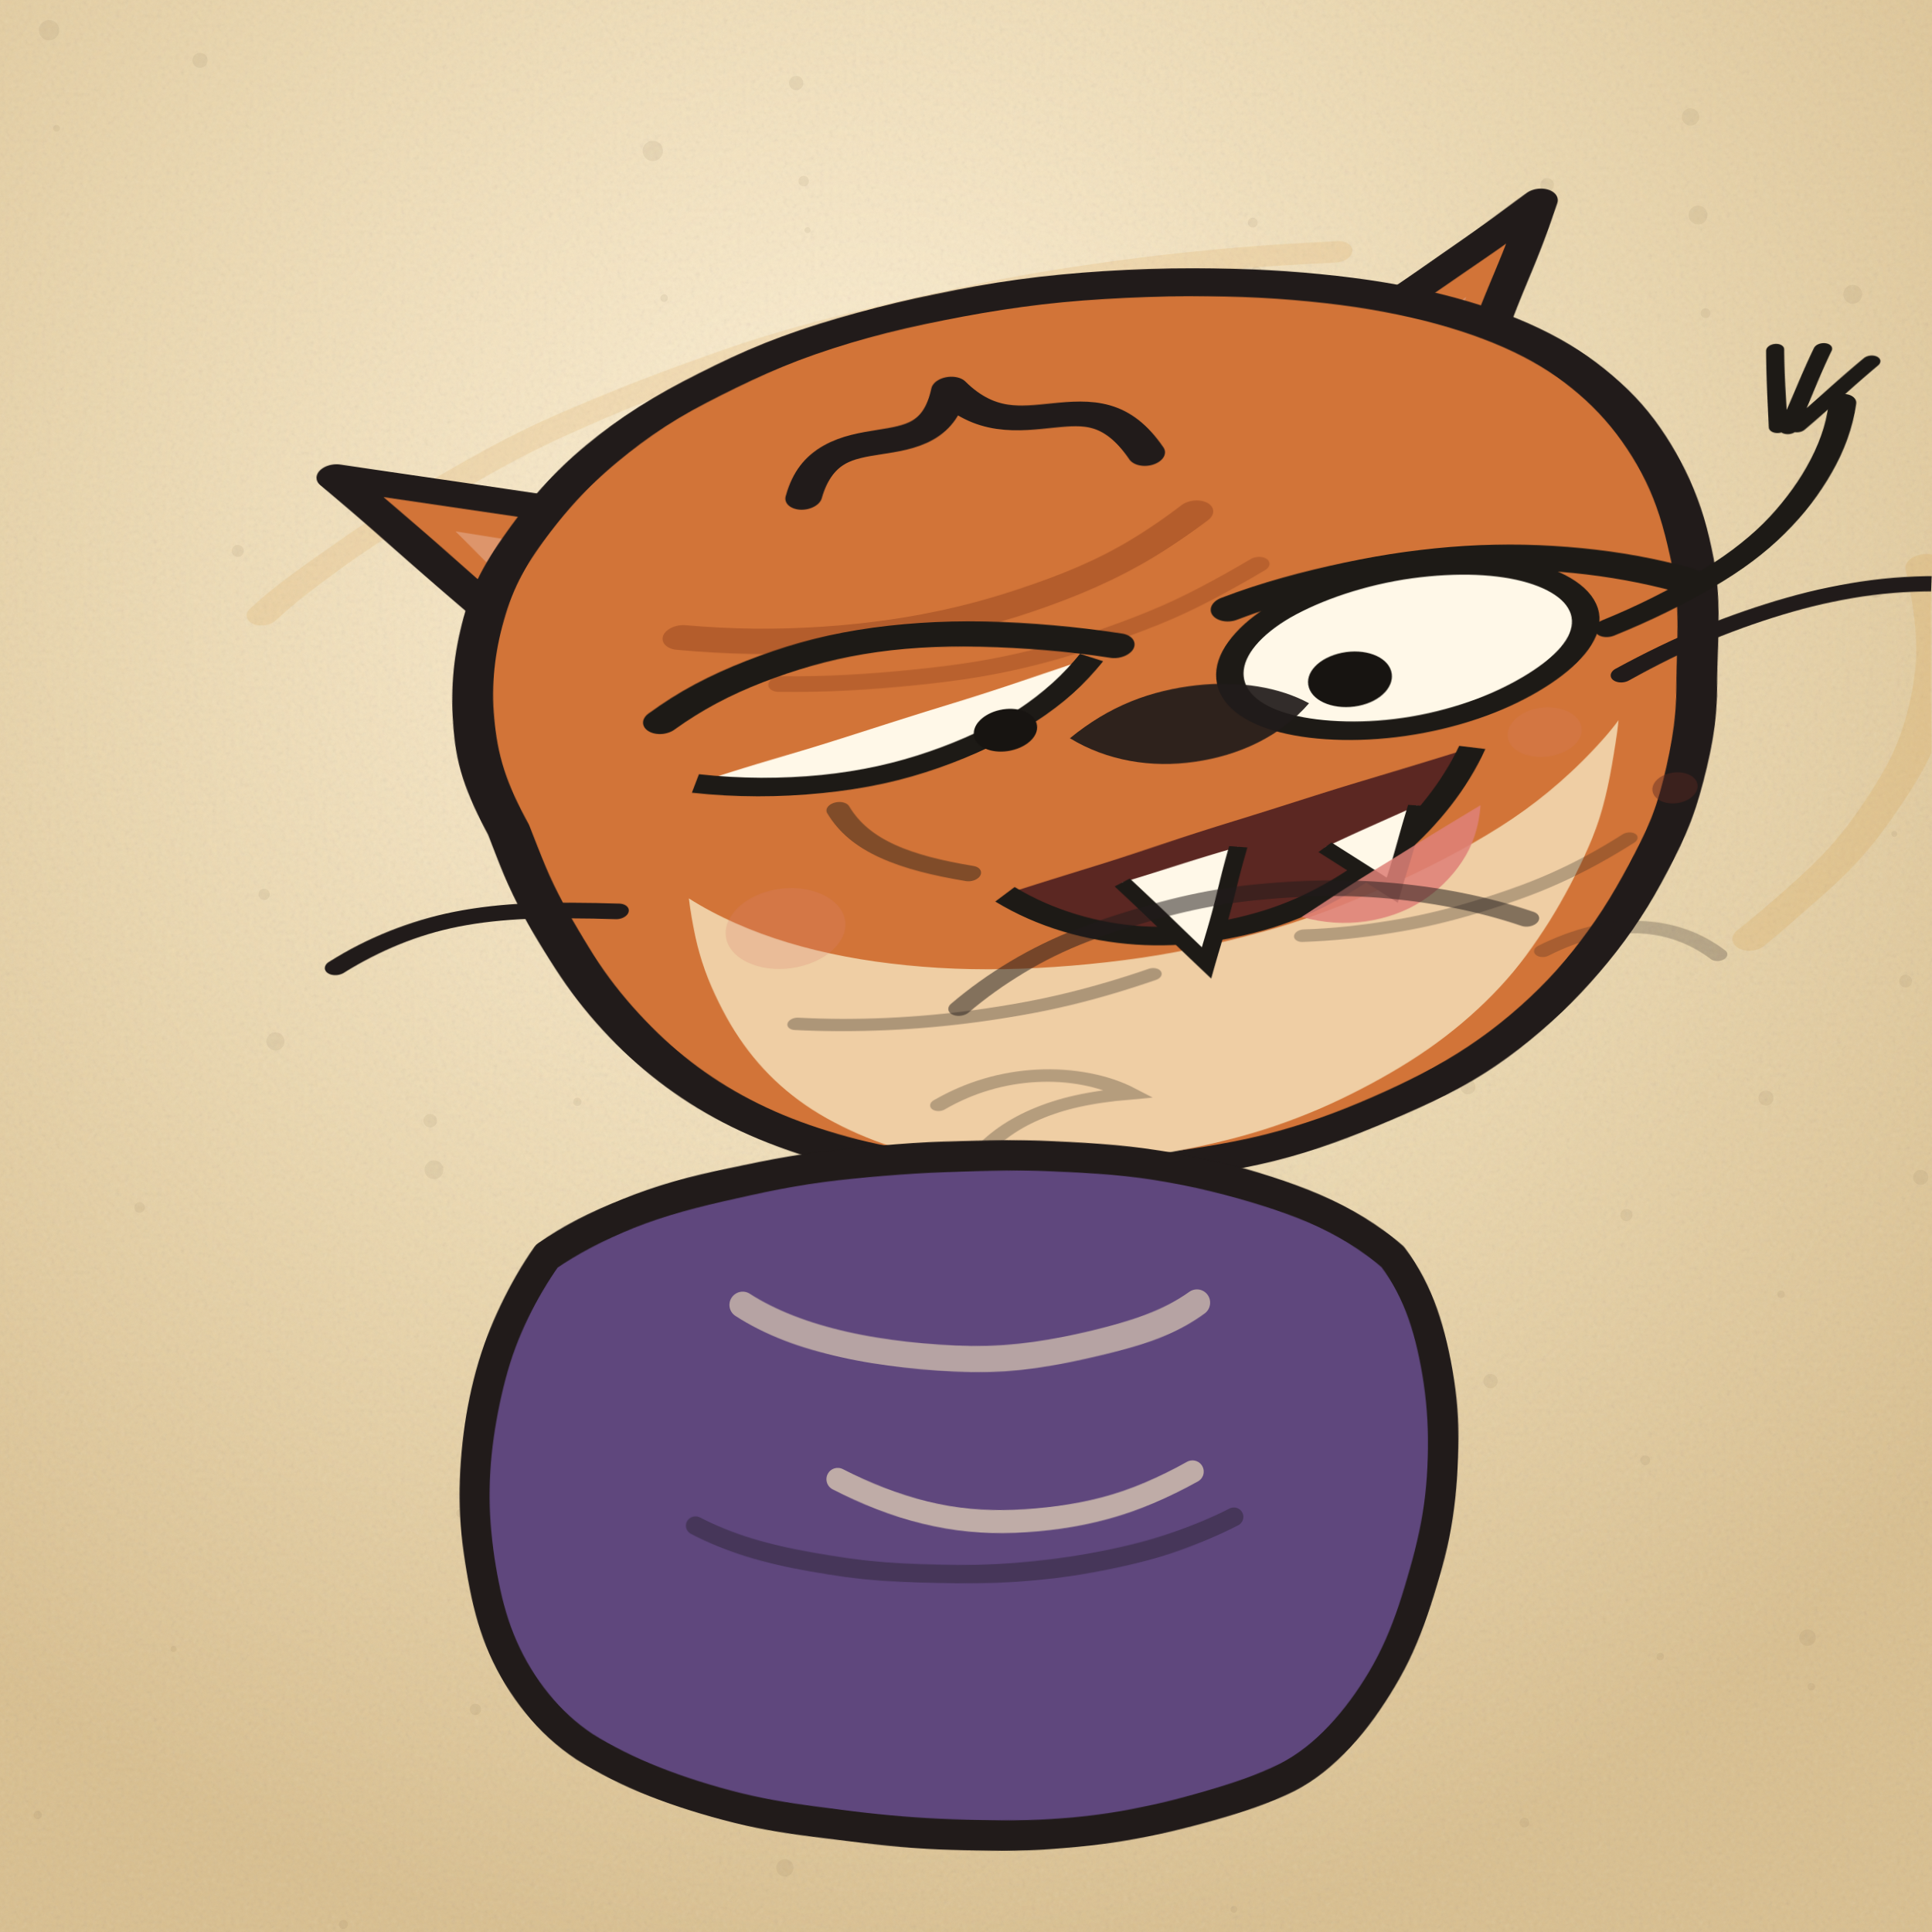
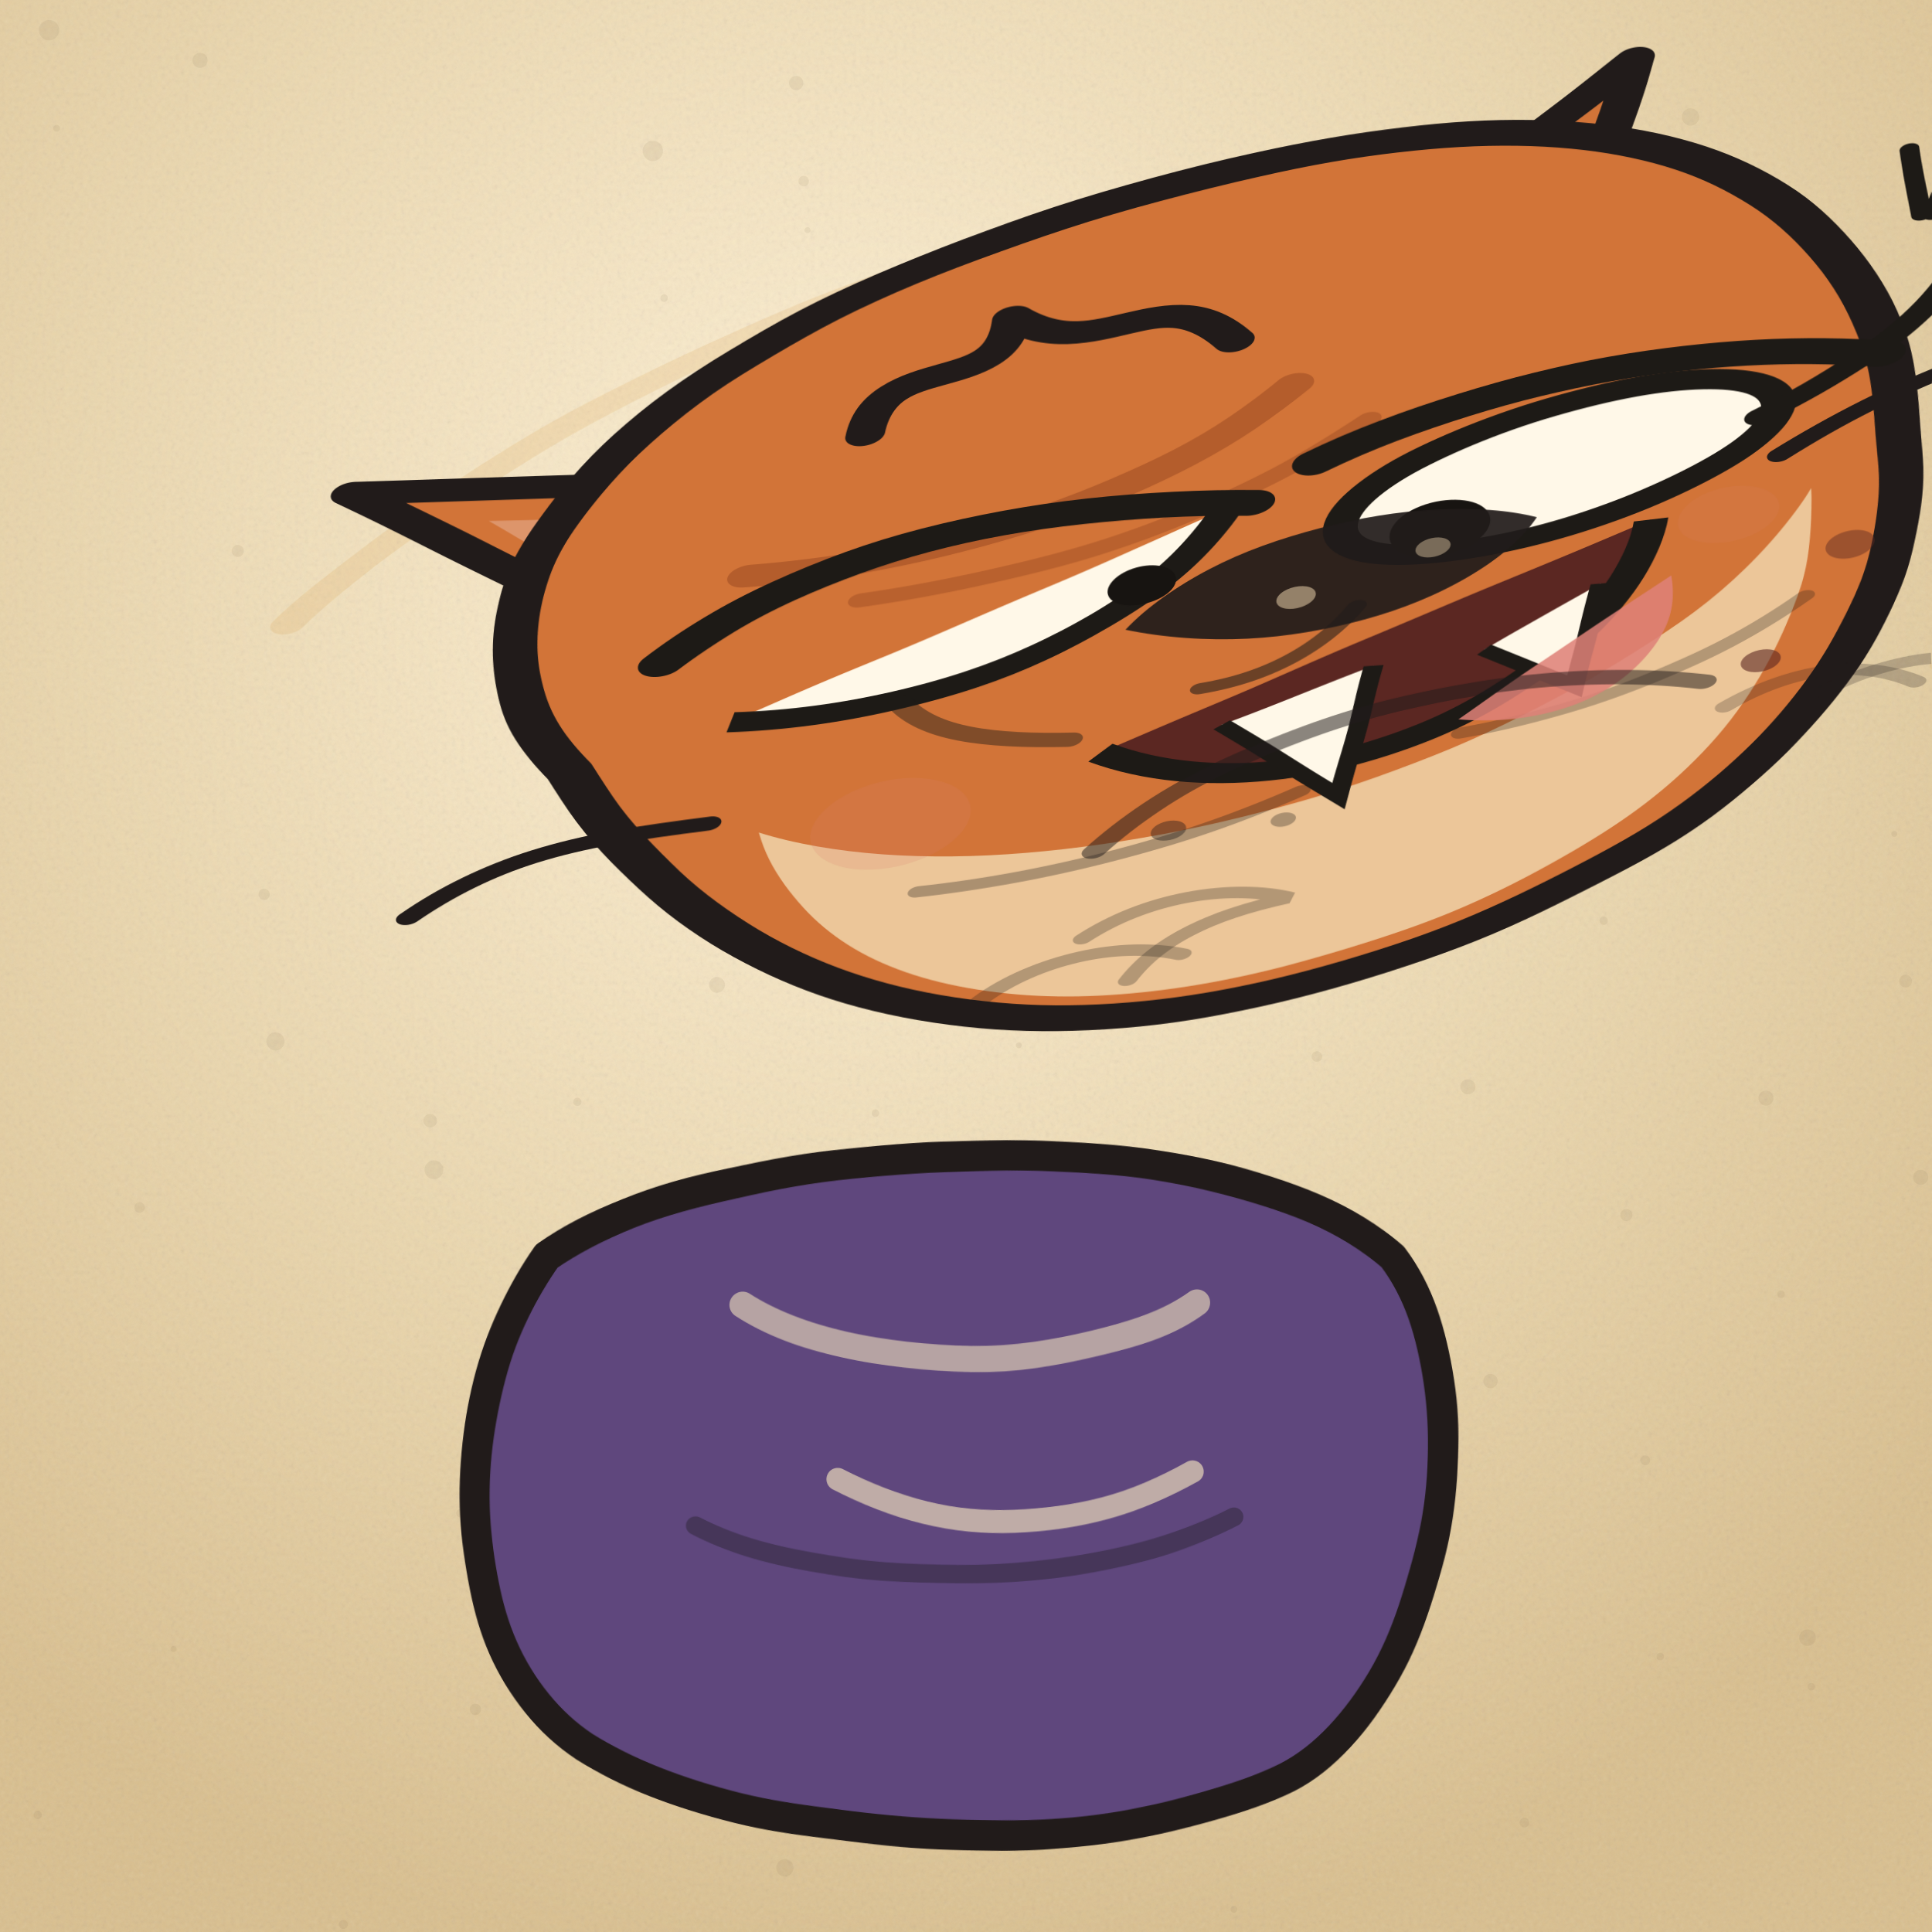
<svg xmlns="http://www.w3.org/2000/svg" width="512" height="512" viewBox="0 0 512 512">
  <defs>
    <filter id="paper" x="-20%" y="-20%" width="140%" height="140%">
      <feTurbulence type="fractalNoise" baseFrequency="0.82" numOctaves="3" seed="238" />
      <feColorMatrix type="saturate" values="0.18" />
      <feComponentTransfer>
        <feFuncA type="table" tableValues="0 0.18" />
      </feComponentTransfer>
    </filter>
    <filter id="wobble" x="-10%" y="-10%" width="120%" height="120%">
      <feTurbulence type="fractalNoise" baseFrequency="0.018" numOctaves="2" seed="248" />
      <feDisplacementMap in="SourceGraphic" scale="1.8" />
    </filter>
    <radialGradient id="wash" cx="45%" cy="30%" r="72%">
      <stop offset="0%" stop-color="#fff2d7" />
      <stop offset="58%" stop-color="#ead6ad" />
      <stop offset="100%" stop-color="#d9bf8f" />
    </radialGradient>
  </defs>
  <rect width="512" height="512" fill="url(#wash)" />
  <rect width="512" height="512" filter="url(#paper)" opacity="0.72" />
  <g>
    <circle cx="190" cy="261" r="2.1" fill="#7c6746" opacity="0.10" />
    <circle cx="383" cy="210" r="0.9" fill="#7c6746" opacity="0.10" />
    <circle cx="468" cy="291" r="2.0" fill="#7c6746" opacity="0.10" />
    <circle cx="333" cy="72" r="1.4" fill="#7c6746" opacity="0.10" />
    <circle cx="186" cy="209" r="2.5" fill="#7c6746" opacity="0.10" />
    <circle cx="299" cy="142" r="1.2" fill="#7c6746" opacity="0.10" />
    <circle cx="240" cy="399" r="1.6" fill="#7c6746" opacity="0.10" />
    <circle cx="153" cy="292" r="1.1" fill="#7c6746" opacity="0.10" />
    <circle cx="502" cy="221" r="0.8" fill="#7c6746" opacity="0.10" />
    <circle cx="279" cy="394" r="0.9" fill="#7c6746" opacity="0.10" />
    <circle cx="332" cy="59" r="1.3" fill="#7c6746" opacity="0.10" />
    <circle cx="37" cy="320" r="1.4" fill="#7c6746" opacity="0.10" />
    <circle cx="114" cy="297" r="1.8" fill="#7c6746" opacity="0.10" />
    <circle cx="323" cy="454" r="2.5" fill="#7c6746" opacity="0.10" />
    <circle cx="232" cy="295" r="1.0" fill="#7c6746" opacity="0.10" />
    <circle cx="497" cy="156" r="2.4" fill="#7c6746" opacity="0.10" />
    <circle cx="46" cy="437" r="0.8" fill="#7c6746" opacity="0.10" />
    <circle cx="431" cy="322" r="1.6" fill="#7c6746" opacity="0.10" />
    <circle cx="452" cy="83" r="1.3" fill="#7c6746" opacity="0.10" />
    <circle cx="509" cy="312" r="2.0" fill="#7c6746" opacity="0.10" />
    <circle cx="298" cy="129" r="1.1" fill="#7c6746" opacity="0.10" />
    <circle cx="91" cy="510" r="1.2" fill="#7c6746" opacity="0.10" />
    <circle cx="480" cy="447" r="1.0" fill="#7c6746" opacity="0.10" />
    <circle cx="73" cy="276" r="2.4" fill="#7c6746" opacity="0.10" />
    <circle cx="358" cy="397" r="1.5" fill="#7c6746" opacity="0.10" />
    <circle cx="327" cy="506" r="0.9" fill="#7c6746" opacity="0.10" />
    <circle cx="316" cy="363" r="2.0" fill="#7c6746" opacity="0.10" />
    <circle cx="213" cy="48" r="1.4" fill="#7c6746" opacity="0.10" />
    <circle cx="226" cy="217" r="1.8" fill="#7c6746" opacity="0.10" />
    <circle cx="115" cy="310" r="2.5" fill="#7c6746" opacity="0.10" />
    <circle cx="472" cy="343" r="1.0" fill="#7c6746" opacity="0.10" />
    <circle cx="417" cy="140" r="1.7" fill="#7c6746" opacity="0.10" />
    <circle cx="414" cy="101" r="1.5" fill="#7c6746" opacity="0.10" />
    <circle cx="479" cy="434" r="2.2" fill="#7c6746" opacity="0.10" />
    <circle cx="436" cy="387" r="1.3" fill="#7c6746" opacity="0.10" />
    <circle cx="173" cy="40" r="2.7" fill="#7c6746" opacity="0.10" />
    <circle cx="410" cy="49" r="1.8" fill="#7c6746" opacity="0.10" />
    <circle cx="395" cy="366" r="1.9" fill="#7c6746" opacity="0.10" />
    <circle cx="208" cy="495" r="2.3" fill="#7c6746" opacity="0.10" />
    <circle cx="505" cy="260" r="1.7" fill="#7c6746" opacity="0.10" />
    <circle cx="214" cy="61" r="0.8" fill="#7c6746" opacity="0.10" />
    <circle cx="375" cy="106" r="1.6" fill="#7c6746" opacity="0.10" />
    <circle cx="300" cy="155" r="2.0" fill="#7c6746" opacity="0.10" />
    <circle cx="389" cy="288" r="2.0" fill="#7c6746" opacity="0.10" />
    <circle cx="338" cy="137" r="2.5" fill="#7c6746" opacity="0.10" />
    <circle cx="419" cy="166" r="1.2" fill="#7c6746" opacity="0.10" />
    <circle cx="200" cy="391" r="1.6" fill="#7c6746" opacity="0.10" />
    <circle cx="337" cy="124" r="2.4" fill="#7c6746" opacity="0.10" />
    <circle cx="270" cy="277" r="0.8" fill="#7c6746" opacity="0.10" />
    <circle cx="15" cy="34" r="0.9" fill="#7c6746" opacity="0.10" />
    <circle cx="420" cy="179" r="2.6" fill="#7c6746" opacity="0.10" />
    <circle cx="349" cy="280" r="1.4" fill="#7c6746" opacity="0.10" />
    <circle cx="10" cy="481" r="1.1" fill="#7c6746" opacity="0.10" />
    <circle cx="187" cy="222" r="2.5" fill="#7c6746" opacity="0.10" />
    <circle cx="448" cy="31" r="2.3" fill="#7c6746" opacity="0.10" />
    <circle cx="425" cy="244" r="1.1" fill="#7c6746" opacity="0.10" />
    <circle cx="70" cy="237" r="1.5" fill="#7c6746" opacity="0.10" />
    <circle cx="423" cy="218" r="0.9" fill="#7c6746" opacity="0.10" />
    <circle cx="284" cy="459" r="1.3" fill="#7c6746" opacity="0.10" />
    <circle cx="53" cy="16" r="2.0" fill="#7c6746" opacity="0.10" />
    <circle cx="450" cy="57" r="2.5" fill="#7c6746" opacity="0.10" />
    <circle cx="211" cy="22" r="1.9" fill="#7c6746" opacity="0.10" />
    <circle cx="440" cy="439" r="1.0" fill="#7c6746" opacity="0.10" />
    <circle cx="257" cy="108" r="2.4" fill="#7c6746" opacity="0.10" />
    <circle cx="126" cy="453" r="1.5" fill="#7c6746" opacity="0.10" />
    <circle cx="63" cy="146" r="1.6" fill="#7c6746" opacity="0.10" />
    <circle cx="404" cy="483" r="1.3" fill="#7c6746" opacity="0.10" />
    <circle cx="13" cy="8" r="2.7" fill="#7c6746" opacity="0.10" />
    <circle cx="122" cy="401" r="1.1" fill="#7c6746" opacity="0.10" />
    <circle cx="491" cy="78" r="2.5" fill="#7c6746" opacity="0.10" />
    <circle cx="176" cy="79" r="1.0" fill="#7c6746" opacity="0.10" />
    <circle cx="345" cy="228" r="1.7" fill="#7c6746" opacity="0.10" />
  </g>
-   <g filter="url(#wobble)" transform="rotate(-12 256 246) translate(-30 27) skewX(6) scale(1.22 .82)">
+   <g filter="url(#wobble)" transform="rotate(-18 256 246) translate(-30 27) skewX(12) scale(1.34 .72)">
    <path d="M91 121 C137 83 224 50 338 78" fill="none" stroke="#d1953a" stroke-width="7" stroke-linecap="round" opacity="0.16" />
    <path d="M378 323 C417 298 438 263 439 217" fill="none" stroke="#d1953a" stroke-width="8" stroke-linecap="round" opacity="0.18" />
    <path d="M153 169 L115 82 L211 137 Z" fill="#d27438" stroke="#211b1a" stroke-width="8" stroke-linejoin="round" />
    <path d="M340 160 L384 76 L291 132 Z" fill="#d27438" stroke="#211b1a" stroke-width="8" stroke-linejoin="round" />
    <path d="M151 147 L136 107 L181 134 Z" fill="#e6ad91" opacity="0.58" />
    <path d="M340 140 L362 101 L318 130 Z" fill="#e6ad91" opacity="0.58" />
-     <path d="M127 205 C115 101 208 46 306 78 C391 106 404 161 383 243 C356 338 285 377 207 347 C154 327 129 282 127 205 Z" fill="#d27438" stroke="#211b1a" stroke-width="9" stroke-linecap="round" stroke-linejoin="round" />
-     <path d="M160 239 C198 301 313 307 365 245 C343 320 296 358 232 351 C183 346 151 306 160 239 Z" fill="#f4dfb8" opacity="0.84" />
+     <path d="M125 204 C112 112 197 50 307 70 C386 84 415 146 392 238 C375 307 333 358 256 363 C174 368 126 304 125 204 Z" fill="#d27438" stroke="#211b1a" stroke-width="9" stroke-linecap="round" stroke-linejoin="round" />
+     <path d="M152 247 C195 313 318 317 371 246 C350 323 300 361 231 354 C178 348 145 306 152 247 Z" fill="#f4dfb8" opacity="0.76" />
    <path d="M176 156 C214 174 258 174 291 151" fill="none" stroke="#9b4a22" stroke-width="8" stroke-linecap="round" opacity="0.55" />
    <path d="M193 177 C231 190 268 189 301 172" fill="none" stroke="#9b4a22" stroke-width="5" stroke-linecap="round" opacity="0.45" />
    <path d="M144 238 C118 228 101 227 82 237" fill="none" stroke="#211b1a" stroke-width="5" stroke-linecap="round" />
    <path d="M369 231 C397 219 421 216 445 225" fill="none" stroke="#211b1a" stroke-width="5" stroke-linecap="round" />
    <path d="M211 120 C222 93 239 122 249 96 C259 123 279 98 285 129" fill="none" stroke="#211b1a" stroke-width="8" stroke-linecap="round" stroke-linejoin="round" />
    <path d="M174 286 C198 296 226 299 251 294" fill="none" stroke="#211b1a" stroke-width="4" stroke-linecap="round" opacity="0.32" />
    <path d="M285 292 C310 299 336 296 359 283" fill="none" stroke="#211b1a" stroke-width="4" stroke-linecap="round" opacity="0.28" />
-     <path d="M169 203 C204 221 240 212 260 190" fill="#fff8e8" stroke="#1d1a16" stroke-width="6" />
-     <ellipse cx="326" cy="208" rx="39" ry="25" fill="#fff8e8" stroke="#1d1a16" stroke-width="6" />
-     <circle cx="237" cy="207" r="7" fill="#171411" />
-     <circle cx="312" cy="214" r="9" fill="#171411" />
-     <path d="M166 181 C195 163 229 166 266 188" fill="none" stroke="#1d1a16" stroke-width="8" stroke-linecap="round" />
-     <path d="M292 184 C329 176 362 184 388 205" fill="none" stroke="#1d1a16" stroke-width="8" stroke-linecap="round" />
-     <path d="M250 214 C270 199 292 205 302 219 C286 236 262 233 250 214 Z" fill="#211b1a" opacity="0.92" />
-     <path d="M226 259 C253 301 309 289 333 244" fill="#5b2722" stroke="#1d1a16" stroke-width="6" stroke-linejoin="round" />
-     <path d="M251 263 L263 294 L278 260" fill="#fff8e8" stroke="#1d1a16" stroke-width="4" />
-     <path d="M296 266 L307 284 L318 259" fill="#fff8e8" stroke="#1d1a16" stroke-width="4" />
-     <path d="M286 286 C303 300 324 289 331 263" fill="#df8177" opacity="0.86" />
-     <path d="M220 250 C207 242 199 234 197 221" fill="none" stroke="#1d1a16" stroke-width="5" stroke-linecap="round" opacity="0.45" />
-     <circle cx="178" cy="255" r="13" fill="#d98270" opacity="0.24" />
-     <circle cx="349" cy="244" r="8" fill="#d98270" opacity="0.18" />
+     <path d="M158 205 C199 229 244 216 267 187" fill="#fff8e8" stroke="#1d1a16" stroke-width="7" />
+     <ellipse cx="329" cy="210" rx="45" ry="22" fill="#fff8e8" stroke="#1d1a16" stroke-width="7" />
+     <circle cx="244" cy="204" r="7" fill="#171411" />
+     <circle cx="302" cy="218" r="10" fill="#171411" />
+     <path d="M152 177 C189 154 232 161 272 188" fill="none" stroke="#1d1a16" stroke-width="9" stroke-linecap="round" />
+     <path d="M287 181 C331 171 369 184 397 207" fill="none" stroke="#1d1a16" stroke-width="9" stroke-linecap="round" />
+     <path d="M237 218 C261 195 303 202 320 225 C300 250 261 247 237 218 Z" fill="#211b1a" opacity="0.92" />
+     <circle cx="270" cy="226" r="4" fill="#f2d9b0" opacity="0.52" />
+     <circle cx="299" cy="224" r="3.5" fill="#f2d9b0" opacity="0.42" />
+     <path d="M280 236 C271 246 258 251 244 247" fill="none" stroke="#211b1a" stroke-width="4" stroke-linecap="round" opacity="0.58" />
+     <path d="M220 258 C249 309 320 290 340 239" fill="#5b2722" stroke="#1d1a16" stroke-width="7" stroke-linejoin="round" />
+     <path d="M244 262 L257 300 L277 259" fill="#fff8e8" stroke="#1d1a16" stroke-width="4" />
+     <path d="M298 266 L310 289 L325 256" fill="#fff8e8" stroke="#1d1a16" stroke-width="4" />
+     <path d="M286 287 C308 306 332 291 338 261" fill="#df8177" opacity="0.86" />
+     <path d="M216 250 C201 241 192 232 190 218" fill="none" stroke="#1d1a16" stroke-width="5" stroke-linecap="round" opacity="0.45" />
+     <circle cx="345" cy="301" r="4" fill="#5b2722" opacity="0.6" />
+     <circle cx="176" cy="259" r="16" fill="#d98270" opacity="0.19" />
+     <circle cx="354" cy="246" r="10" fill="#d98270" opacity="0.14" />
    <path d="M209 292 C246 263 300 271 333 302" fill="none" stroke="#211b1a" stroke-width="5" stroke-linecap="round" opacity="0.52" />
    <circle cx="372" cy="270" r="5" fill="#5b2722" opacity="0.45" />
    <path d="M198 321 C213 314 229 318 238 330 C222 327 211 331 202 341" fill="none" stroke="#211b1a" stroke-width="4" stroke-linecap="round" opacity="0.28" />
    <path d="M334 313 C350 307 363 312 370 326" fill="none" stroke="#211b1a" stroke-width="4" stroke-linecap="round" opacity="0.24" />
+     <circle cx="224" cy="293" r="3.5" fill="#211b1a" opacity="0.42" />
+     <circle cx="245" cy="302" r="2.5" fill="#211b1a" opacity="0.32" />
+     <path d="M174 331 C188 323 204 326 214 338" fill="none" stroke="#211b1a" stroke-width="4" stroke-linecap="round" opacity="0.28" />
+     <path d="M353 319 C369 314 382 320 389 333" fill="none" stroke="#211b1a" stroke-width="4" stroke-linecap="round" opacity="0.24" />
    <path d="M369 215 C403 206 423 188 433 160" fill="none" stroke="#1d1a16" stroke-width="6" stroke-linecap="round" />
    <path d="M422 164 L442 149 M420 164 L433 142 M418 163 L423 139" stroke="#1d1a16" stroke-width="4" stroke-linecap="round" />
  </g>
  <g filter="url(#wobble)">
    <path d="M145 333 C194 300 324 294 369 333 C395 368 382 449 341 471 C293 496 197 489 155 463 C117 438 119 368 145 333 Z" fill="#5f477d" stroke="#211b1a" stroke-width="8" stroke-linejoin="round" />
    <path d="M197 346 C226 365 289 365 317 345" fill="none" stroke="#f5e5bf" stroke-width="7" stroke-linecap="round" opacity="0.58" />
    <path d="M184 404 C217 421 289 422 327 402" fill="none" stroke="#151515" stroke-width="5" stroke-linecap="round" opacity="0.34" />
    <path d="M222 392 C251 407 286 407 316 390" fill="none" stroke="#f5e5bf" stroke-width="6" stroke-linecap="round" opacity="0.64" />
  </g>
</svg>
